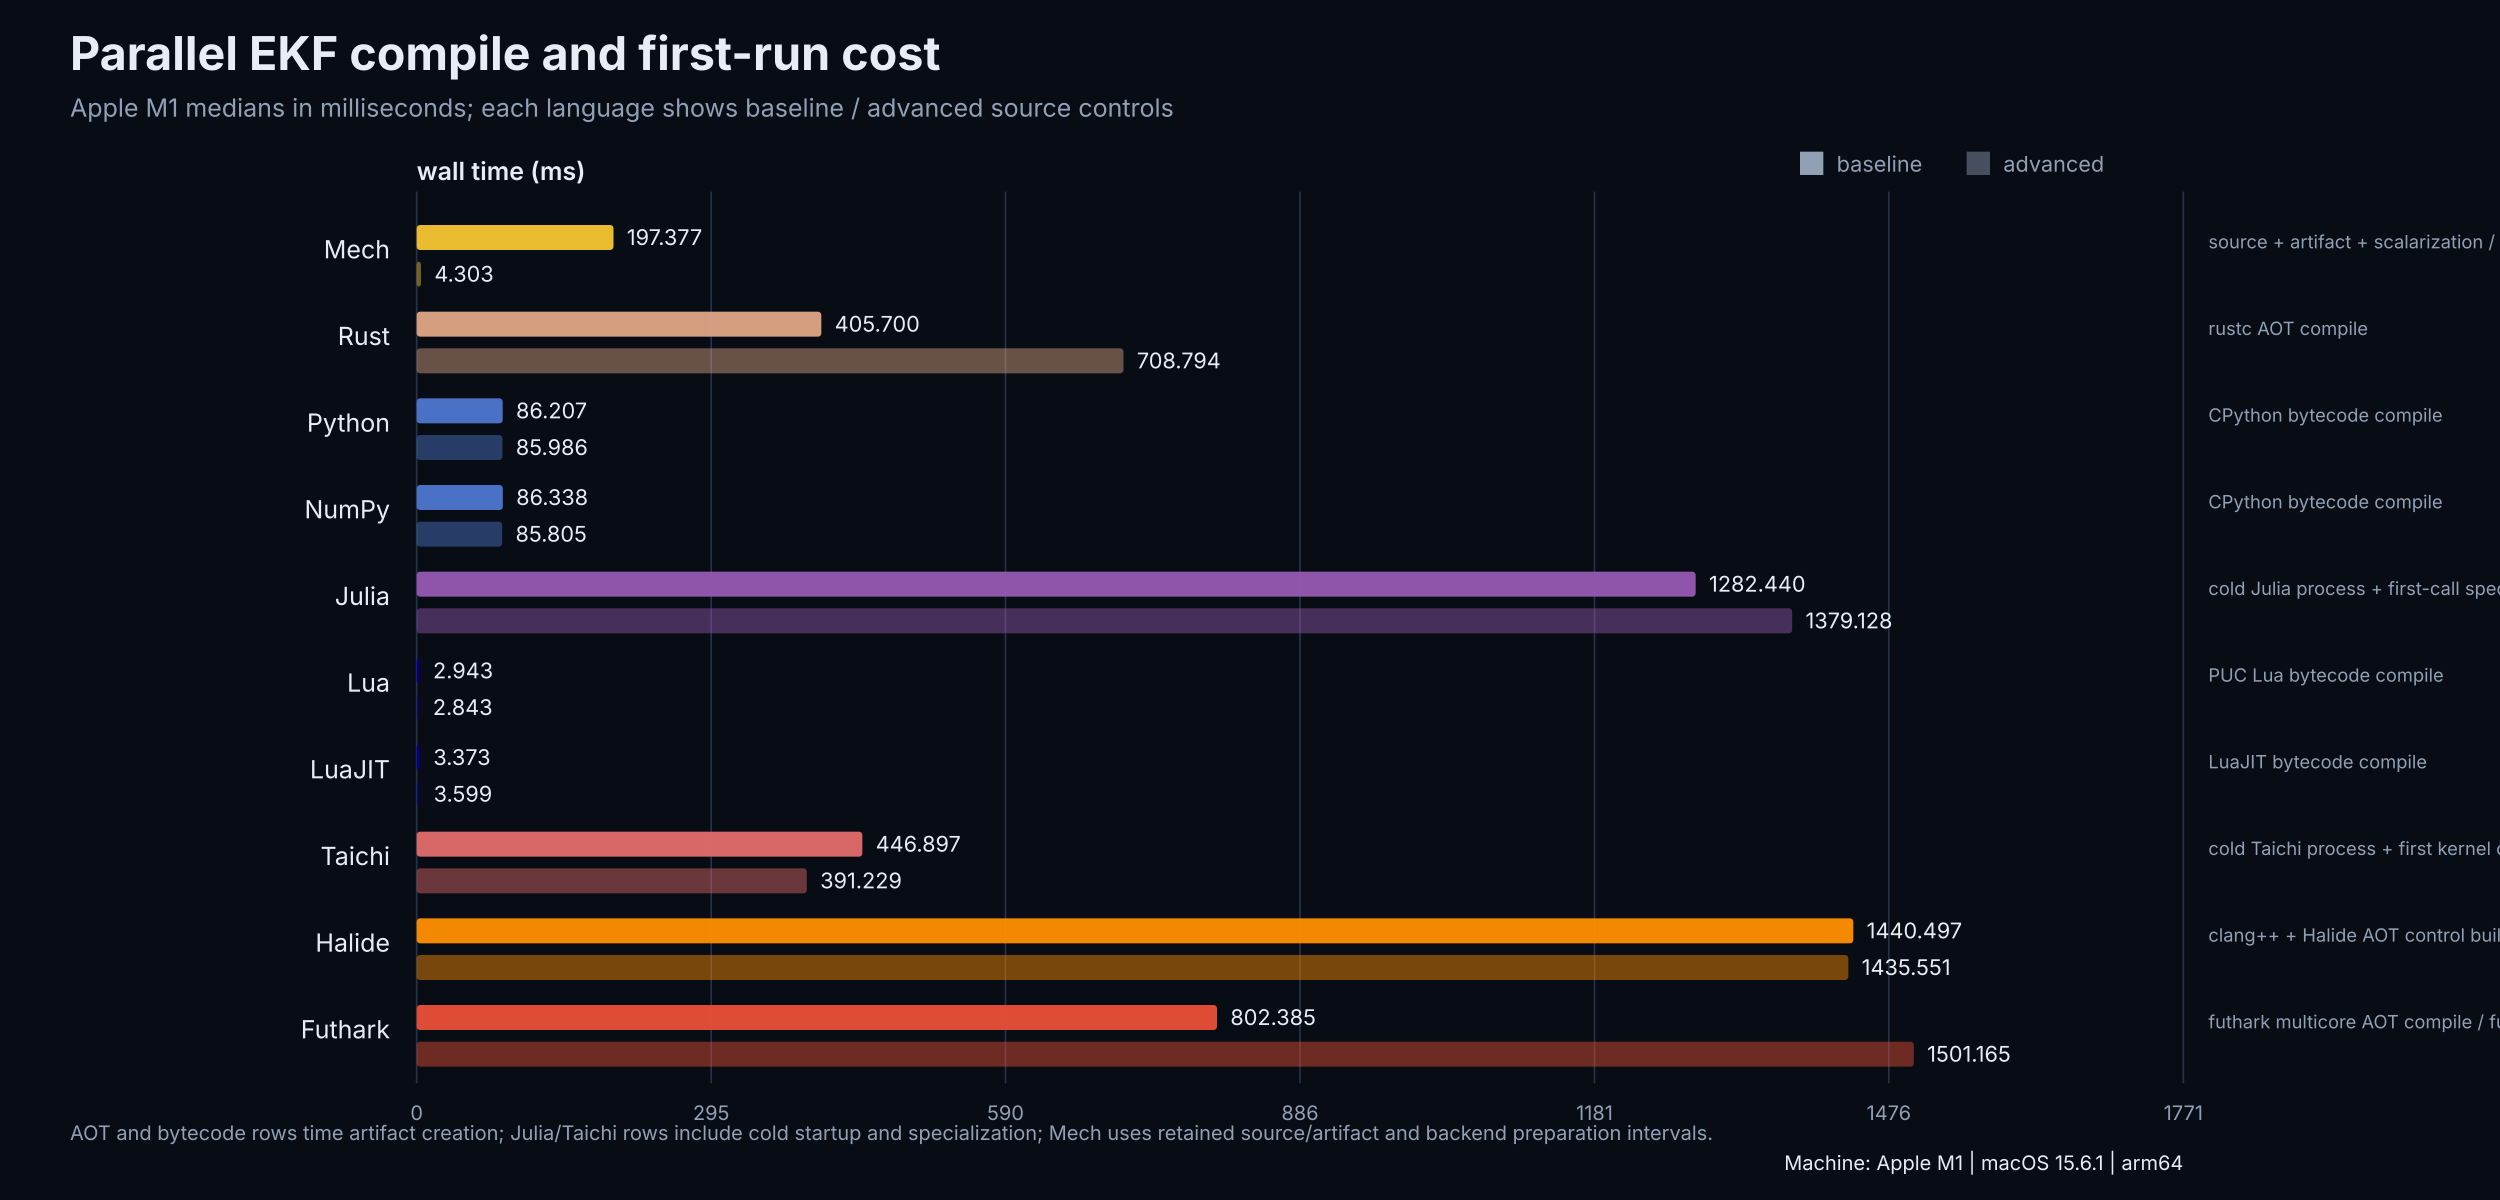
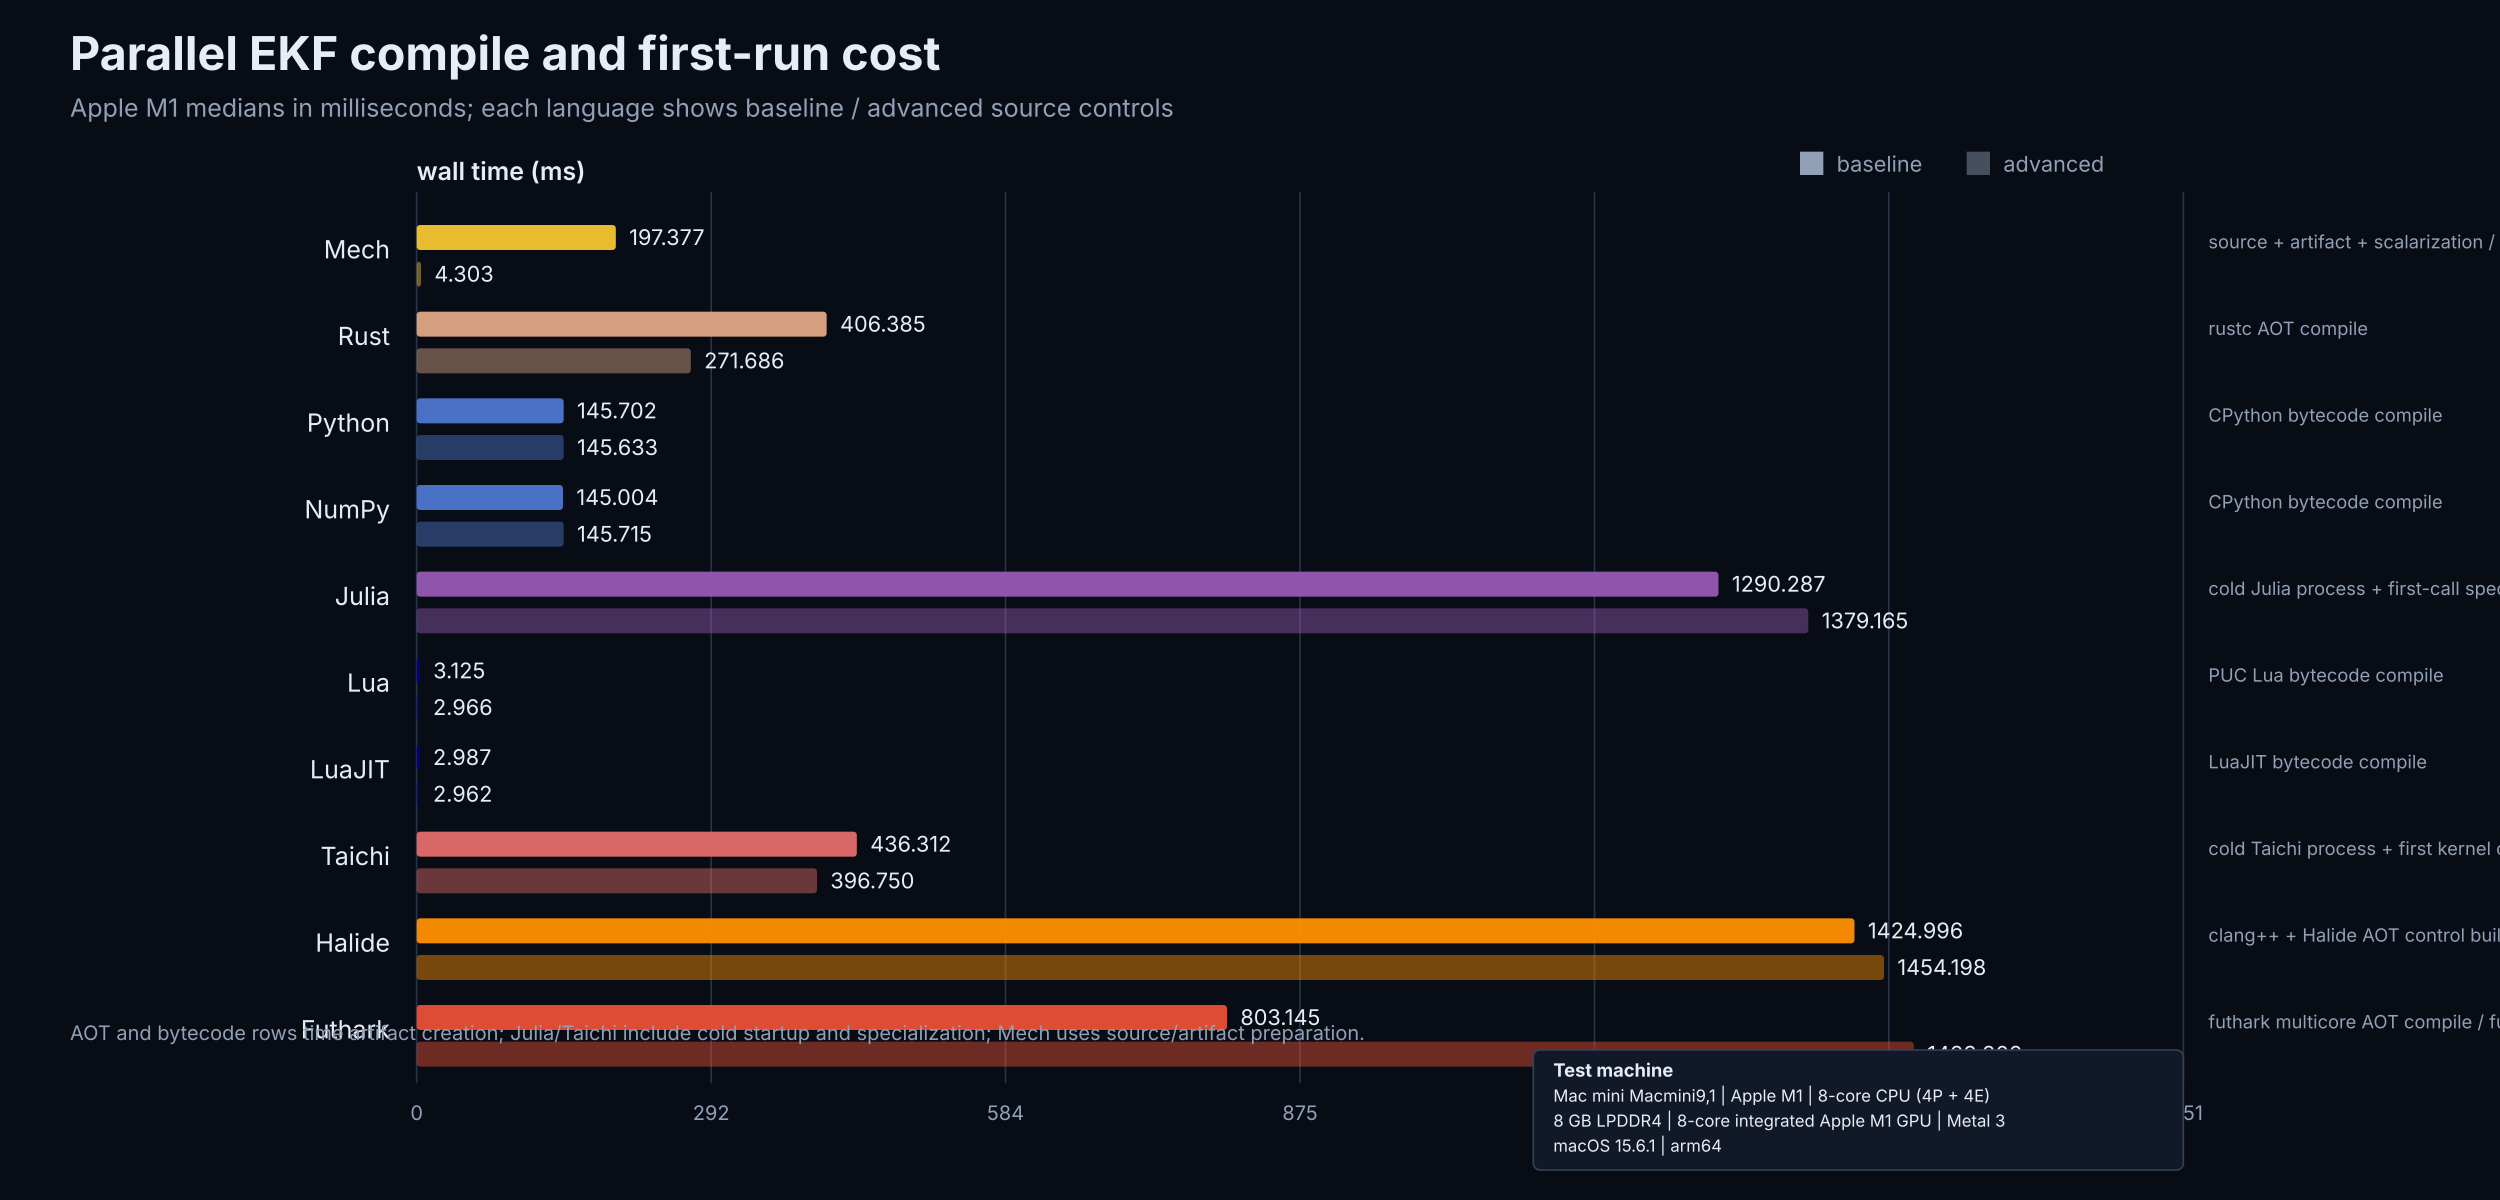
<svg xmlns="http://www.w3.org/2000/svg" width="1500" height="720" viewBox="0 0 1500 720">
  <rect width="100%" height="100%" fill="#080c14" />
  <style>text{font-family:-apple-system,BlinkMacSystemFont,"Segoe UI",sans-serif;fill:#e8edf5}.muted{fill:#91a0b5}.grid{stroke:#263246;stroke-width:1}.label{font-size:15px}.value{font-size:13px;font-variant-numeric:tabular-nums}.phase{font-size:11px;fill:#91a0b5}</style>
  <text x="42" y="42" font-size="28" font-weight="700">Parallel EKF compile and first-run cost</text>
  <text x="42" y="70" class="muted" font-size="15">Apple M1 medians in milliseconds; each language shows baseline / advanced source controls</text>
  <text x="250" y="108" font-size="15" font-weight="600">wall time (ms)</text>
  <rect x="1080" y="91" width="14" height="14" fill="#91a0b5" />
  <text x="1102" y="103" class="muted" font-size="13">baseline</text>
  <rect x="1180" y="91" width="14" height="14" fill="#91a0b5" opacity="0.45" />
  <text x="1202" y="103" class="muted" font-size="13">advanced</text>
  <line x1="250.0" y1="115" x2="250.0" y2="650" class="grid" />
  <text x="250.0" y="672" text-anchor="middle" class="muted" font-size="12">0</text>
  <line x1="426.7" y1="115" x2="426.7" y2="650" class="grid" />
-   <text x="426.7" y="672" text-anchor="middle" class="muted" font-size="12">295</text>
+   <text x="426.7" y="672" text-anchor="middle" class="muted" font-size="12">292</text>
  <line x1="603.3" y1="115" x2="603.3" y2="650" class="grid" />
-   <text x="603.3" y="672" text-anchor="middle" class="muted" font-size="12">590</text>
+   <text x="603.3" y="672" text-anchor="middle" class="muted" font-size="12">584</text>
  <line x1="780.0" y1="115" x2="780.0" y2="650" class="grid" />
-   <text x="780.0" y="672" text-anchor="middle" class="muted" font-size="12">886</text>
+   <text x="780.0" y="672" text-anchor="middle" class="muted" font-size="12">875</text>
  <line x1="956.7" y1="115" x2="956.7" y2="650" class="grid" />
-   <text x="956.7" y="672" text-anchor="middle" class="muted" font-size="12">1181</text>
+   <text x="956.7" y="672" text-anchor="middle" class="muted" font-size="12">1167</text>
  <line x1="1133.3" y1="115" x2="1133.3" y2="650" class="grid" />
-   <text x="1133.3" y="672" text-anchor="middle" class="muted" font-size="12">1476</text>
+   <text x="1133.3" y="672" text-anchor="middle" class="muted" font-size="12">1459</text>
  <line x1="1310.0" y1="115" x2="1310.0" y2="650" class="grid" />
-   <text x="1310.0" y="672" text-anchor="middle" class="muted" font-size="12">1771</text>
+   <text x="1310.0" y="672" text-anchor="middle" class="muted" font-size="12">1751</text>
  <text x="234" y="155" text-anchor="end" class="label">Mech</text>
-   <rect x="250" y="135" width="118.1" height="15" rx="2" fill="#f4c430" opacity="0.95" />
-   <text x="376.1" y="147" class="value">197.377</text>
+   <rect x="250" y="135" width="119.5" height="15" rx="2" fill="#f4c430" opacity="0.95" />
+   <text x="377.5" y="147" class="value">197.377</text>
  <rect x="250" y="157" width="2.6" height="15" rx="2" fill="#f4c430" opacity="0.45" />
  <text x="260.6" y="169" class="value">4.303</text>
  <text x="1325" y="149" class="phase">source + artifact + scalarization / resident GPU prepare</text>
  <text x="234" y="207" text-anchor="end" class="label">Rust</text>
-   <rect x="250" y="187" width="242.8" height="15" rx="2" fill="#dea584" opacity="0.95" />
-   <text x="500.8" y="199" class="value">405.700</text>
-   <rect x="250" y="209" width="424.1" height="15" rx="2" fill="#dea584" opacity="0.45" />
-   <text x="682.1" y="221" class="value">708.794</text>
+   <rect x="250" y="187" width="246.0" height="15" rx="2" fill="#dea584" opacity="0.95" />
+   <text x="504.0" y="199" class="value">406.385</text>
+   <rect x="250" y="209" width="164.5" height="15" rx="2" fill="#dea584" opacity="0.45" />
+   <text x="422.5" y="221" class="value">271.686</text>
  <text x="1325" y="201" class="phase">rustc AOT compile</text>
  <text x="234" y="259" text-anchor="end" class="label">Python</text>
-   <rect x="250" y="239" width="51.6" height="15" rx="2" fill="#4d77cf" opacity="0.95" />
-   <text x="309.6" y="251" class="value">86.207</text>
-   <rect x="250" y="261" width="51.5" height="15" rx="2" fill="#4d77cf" opacity="0.45" />
-   <text x="309.5" y="273" class="value">85.986</text>
+   <rect x="250" y="239" width="88.2" height="15" rx="2" fill="#4d77cf" opacity="0.95" />
+   <text x="346.2" y="251" class="value">145.702</text>
+   <rect x="250" y="261" width="88.2" height="15" rx="2" fill="#4d77cf" opacity="0.45" />
+   <text x="346.2" y="273" class="value">145.633</text>
  <text x="1325" y="253" class="phase">CPython bytecode compile</text>
  <text x="234" y="311" text-anchor="end" class="label">NumPy</text>
-   <rect x="250" y="291" width="51.7" height="15" rx="2" fill="#4d77cf" opacity="0.95" />
-   <text x="309.7" y="303" class="value">86.338</text>
-   <rect x="250" y="313" width="51.3" height="15" rx="2" fill="#4d77cf" opacity="0.45" />
-   <text x="309.3" y="325" class="value">85.805</text>
+   <rect x="250" y="291" width="87.8" height="15" rx="2" fill="#4d77cf" opacity="0.95" />
+   <text x="345.8" y="303" class="value">145.004</text>
+   <rect x="250" y="313" width="88.2" height="15" rx="2" fill="#4d77cf" opacity="0.45" />
+   <text x="346.2" y="325" class="value">145.715</text>
  <text x="1325" y="305" class="phase">CPython bytecode compile</text>
  <text x="234" y="363" text-anchor="end" class="label">Julia</text>
-   <rect x="250" y="343" width="767.4" height="15" rx="2" fill="#9558b2" opacity="0.95" />
-   <text x="1025.4" y="355" class="value">1282.440</text>
-   <rect x="250" y="365" width="825.3" height="15" rx="2" fill="#9558b2" opacity="0.45" />
-   <text x="1083.3" y="377" class="value">1379.128</text>
+   <rect x="250" y="343" width="781.1" height="15" rx="2" fill="#9558b2" opacity="0.95" />
+   <text x="1039.1" y="355" class="value">1290.287</text>
+   <rect x="250" y="365" width="835.0" height="15" rx="2" fill="#9558b2" opacity="0.45" />
+   <text x="1093.0" y="377" class="value">1379.165</text>
  <text x="1325" y="357" class="phase">cold Julia process + first-call specialization</text>
  <text x="234" y="415" text-anchor="end" class="label">Lua</text>
-   <rect x="250" y="395" width="1.8" height="15" rx="2" fill="#000080" opacity="0.95" />
-   <text x="259.8" y="407" class="value">2.943</text>
-   <rect x="250" y="417" width="1.7" height="15" rx="2" fill="#000080" opacity="0.45" />
-   <text x="259.7" y="429" class="value">2.843</text>
+   <rect x="250" y="395" width="1.9" height="15" rx="2" fill="#000080" opacity="0.95" />
+   <text x="259.9" y="407" class="value">3.125</text>
+   <rect x="250" y="417" width="1.8" height="15" rx="2" fill="#000080" opacity="0.45" />
+   <text x="259.8" y="429" class="value">2.966</text>
  <text x="1325" y="409" class="phase">PUC Lua bytecode compile</text>
  <text x="234" y="467" text-anchor="end" class="label">LuaJIT</text>
-   <rect x="250" y="447" width="2.0" height="15" rx="2" fill="#000080" opacity="0.95" />
-   <text x="260.0" y="459" class="value">3.373</text>
-   <rect x="250" y="469" width="2.2" height="15" rx="2" fill="#000080" opacity="0.45" />
-   <text x="260.2" y="481" class="value">3.599</text>
+   <rect x="250" y="447" width="1.8" height="15" rx="2" fill="#000080" opacity="0.95" />
+   <text x="259.8" y="459" class="value">2.987</text>
+   <rect x="250" y="469" width="1.8" height="15" rx="2" fill="#000080" opacity="0.45" />
+   <text x="259.8" y="481" class="value">2.962</text>
  <text x="1325" y="461" class="phase">LuaJIT bytecode compile</text>
  <text x="234" y="519" text-anchor="end" class="label">Taichi</text>
-   <rect x="250" y="499" width="267.4" height="15" rx="2" fill="#e36b6b" opacity="0.95" />
-   <text x="525.4" y="511" class="value">446.897</text>
-   <rect x="250" y="521" width="234.1" height="15" rx="2" fill="#e36b6b" opacity="0.45" />
-   <text x="492.1" y="533" class="value">391.229</text>
+   <rect x="250" y="499" width="264.1" height="15" rx="2" fill="#e36b6b" opacity="0.95" />
+   <text x="522.1" y="511" class="value">436.312</text>
+   <rect x="250" y="521" width="240.2" height="15" rx="2" fill="#e36b6b" opacity="0.45" />
+   <text x="498.2" y="533" class="value">396.750</text>
  <text x="1325" y="513" class="phase">cold Taichi process + first kernel compilation</text>
  <text x="234" y="571" text-anchor="end" class="label">Halide</text>
-   <rect x="250" y="551" width="862.0" height="15" rx="2" fill="#ff8f00" opacity="0.95" />
-   <text x="1120.0" y="563" class="value">1440.497</text>
-   <rect x="250" y="573" width="859.0" height="15" rx="2" fill="#ff8f00" opacity="0.45" />
-   <text x="1117.0" y="585" class="value">1435.551</text>
+   <rect x="250" y="551" width="862.7" height="15" rx="2" fill="#ff8f00" opacity="0.95" />
+   <text x="1120.7" y="563" class="value">1424.996</text>
+   <rect x="250" y="573" width="880.4" height="15" rx="2" fill="#ff8f00" opacity="0.45" />
+   <text x="1138.4" y="585" class="value">1454.198</text>
  <text x="1325" y="565" class="phase">clang++ + Halide AOT control build</text>
  <text x="234" y="623" text-anchor="end" class="label">Futhark</text>
-   <rect x="250" y="603" width="480.2" height="15" rx="2" fill="#e94f37" opacity="0.95" />
-   <text x="738.2" y="615" class="value">802.385</text>
+   <rect x="250" y="603" width="486.2" height="15" rx="2" fill="#e94f37" opacity="0.95" />
+   <text x="744.2" y="615" class="value">803.145</text>
  <rect x="250" y="625" width="898.3" height="15" rx="2" fill="#e94f37" opacity="0.45" />
-   <text x="1156.3" y="637" class="value">1501.165</text>
+   <text x="1156.3" y="637" class="value">1483.802</text>
  <text x="1325" y="617" class="phase">futhark multicore AOT compile / futhark ispc AOT compile</text>
-   <text x="42" y="684" class="muted" font-size="12">AOT and bytecode rows time artifact creation; Julia/Taichi rows include cold startup and specialization; Mech uses retained source/artifact and backend preparation intervals.</text>
-   <text x="1310" y="702" text-anchor="end" fill="#91a0b5" font-size="12">Machine: Apple M1 | macOS 15.6.1 | arm64</text>
+   <text x="42" y="624" class="muted" font-size="12">AOT and bytecode rows time artifact creation; Julia/Taichi include cold startup and specialization; Mech uses source/artifact preparation.</text>
+   <g aria-label="Test machine">
+     <rect x="920" y="630" width="390" height="72" rx="4" fill="#111827" stroke="#334155" />
+     <text x="932" y="646" fill="#e8edf5" font-size="11" font-weight="700">Test machine</text>
+     <text x="932" y="661" fill="#91a0b5" font-size="10">Mac mini Macmini9,1 | Apple M1 | 8-core CPU (4P + 4E)</text>
+     <text x="932" y="676" fill="#91a0b5" font-size="10">8 GB LPDDR4 | 8-core integrated Apple M1 GPU | Metal 3</text>
+     <text x="932" y="691" fill="#91a0b5" font-size="10">macOS 15.6.1 | arm64</text>
+   </g>
</svg>
